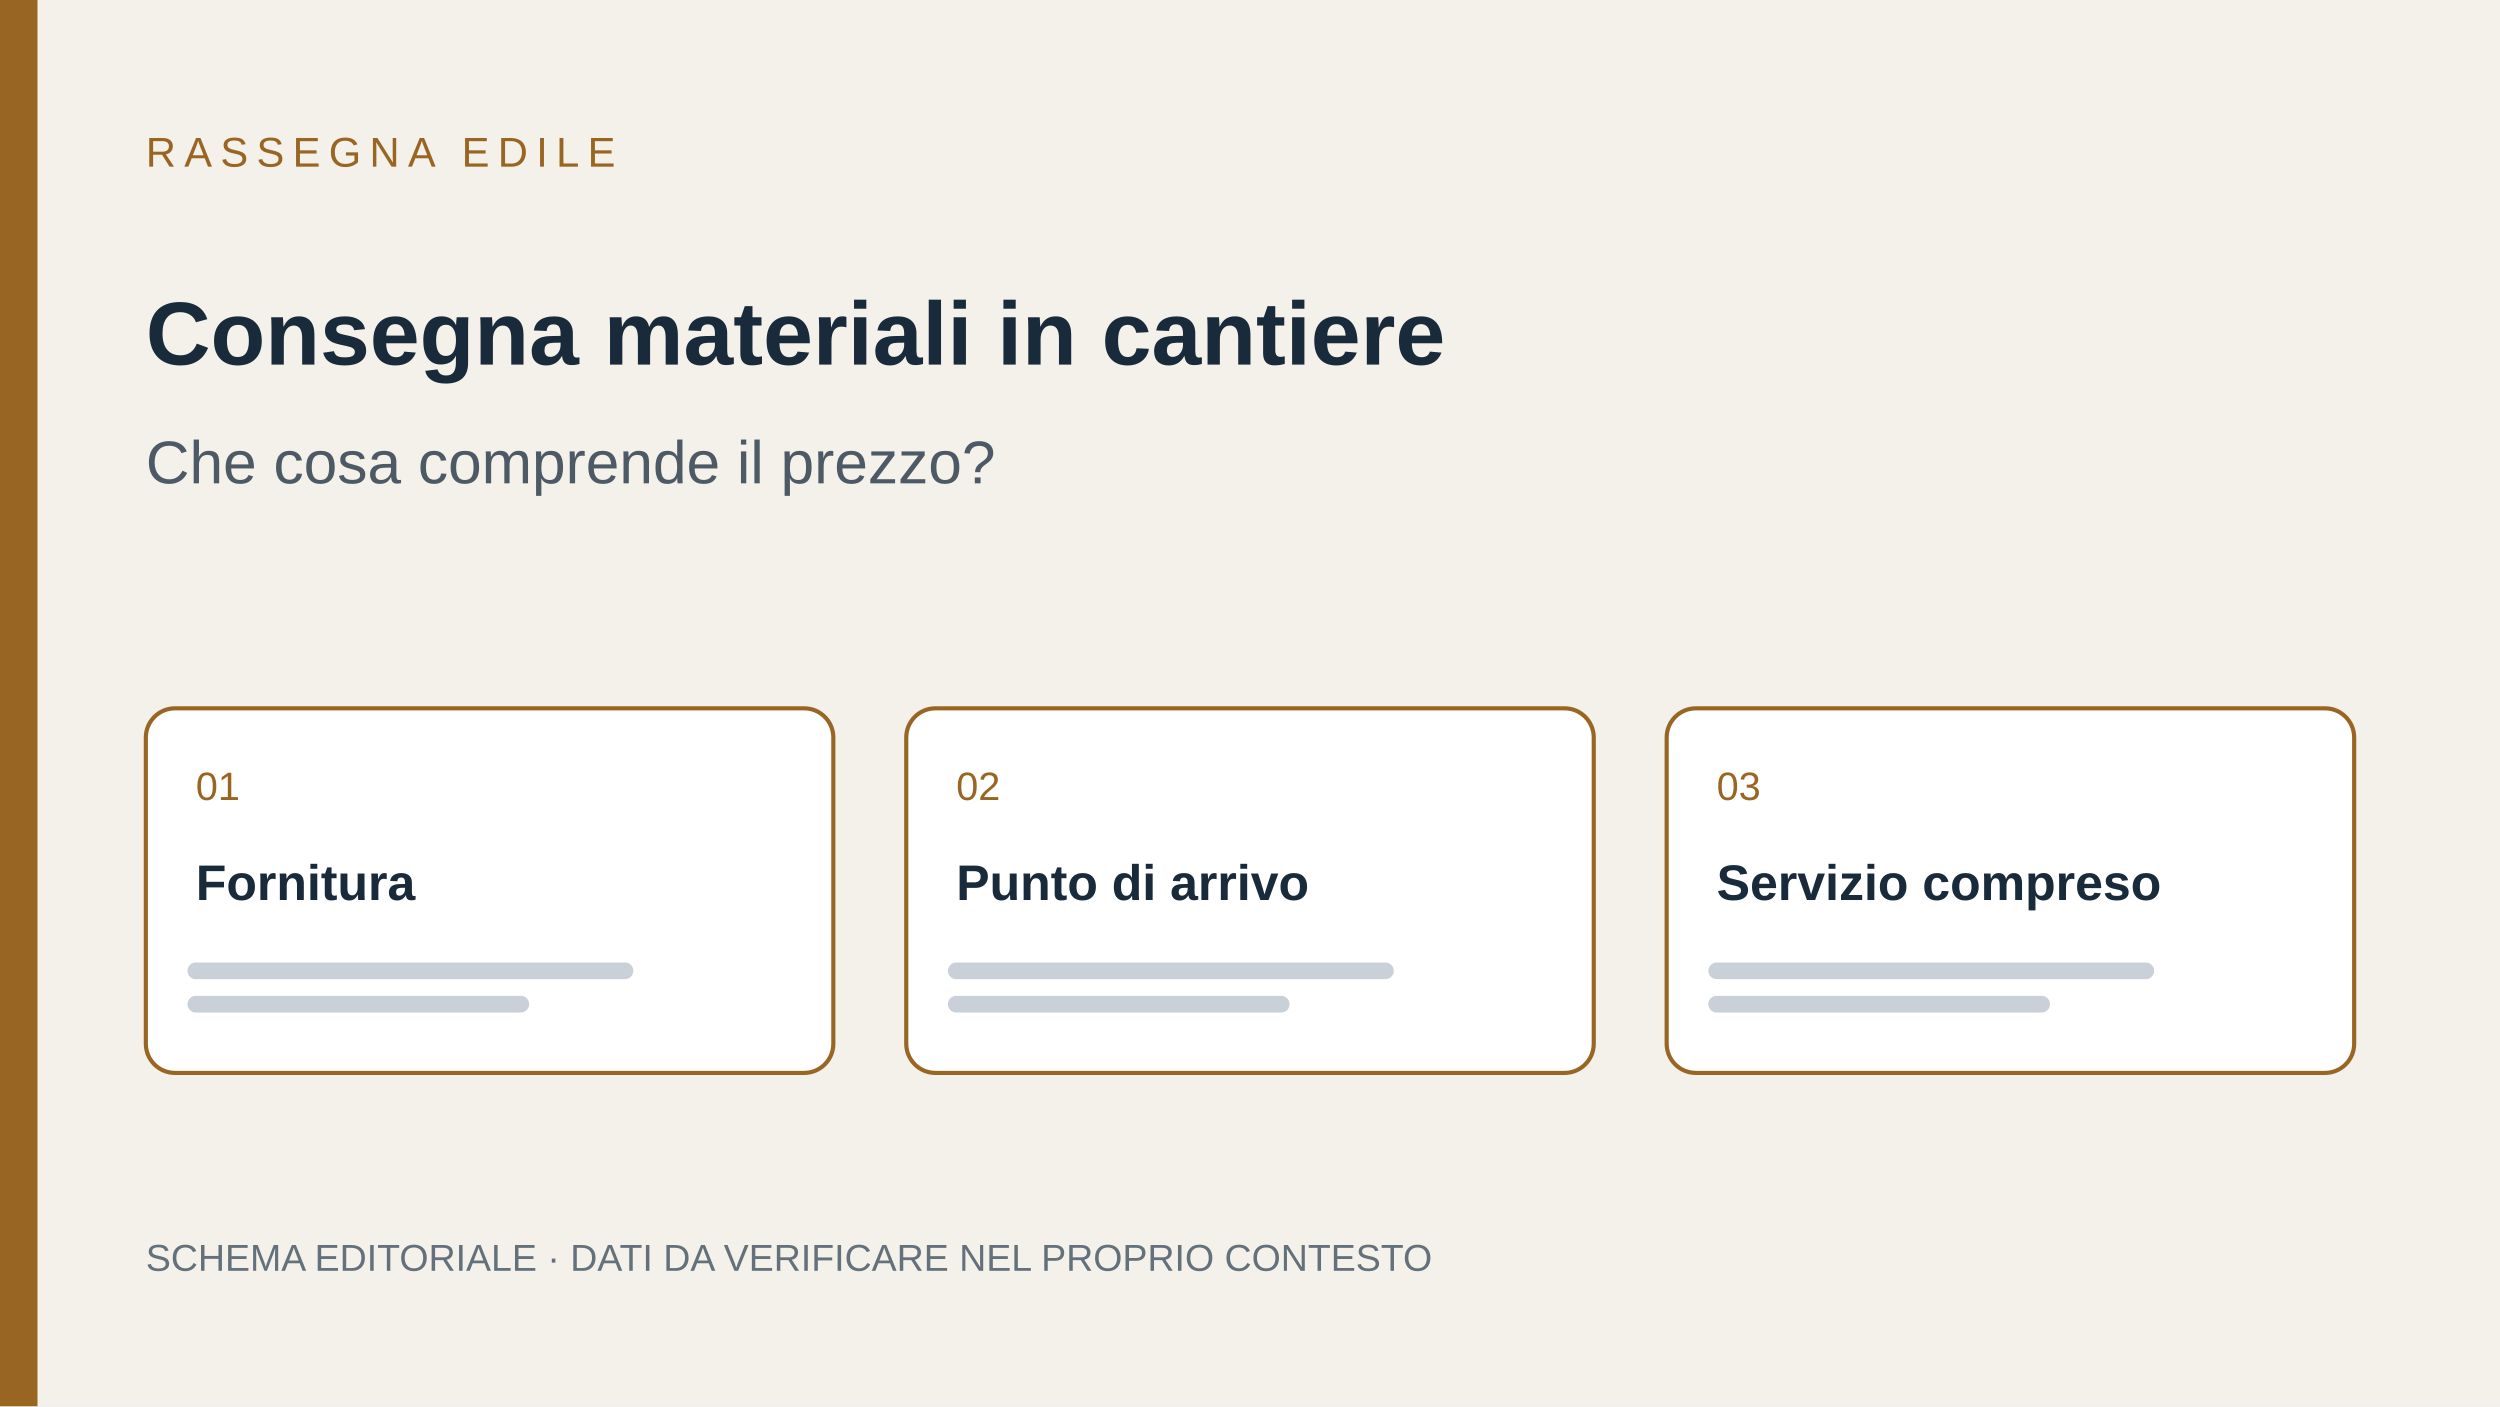
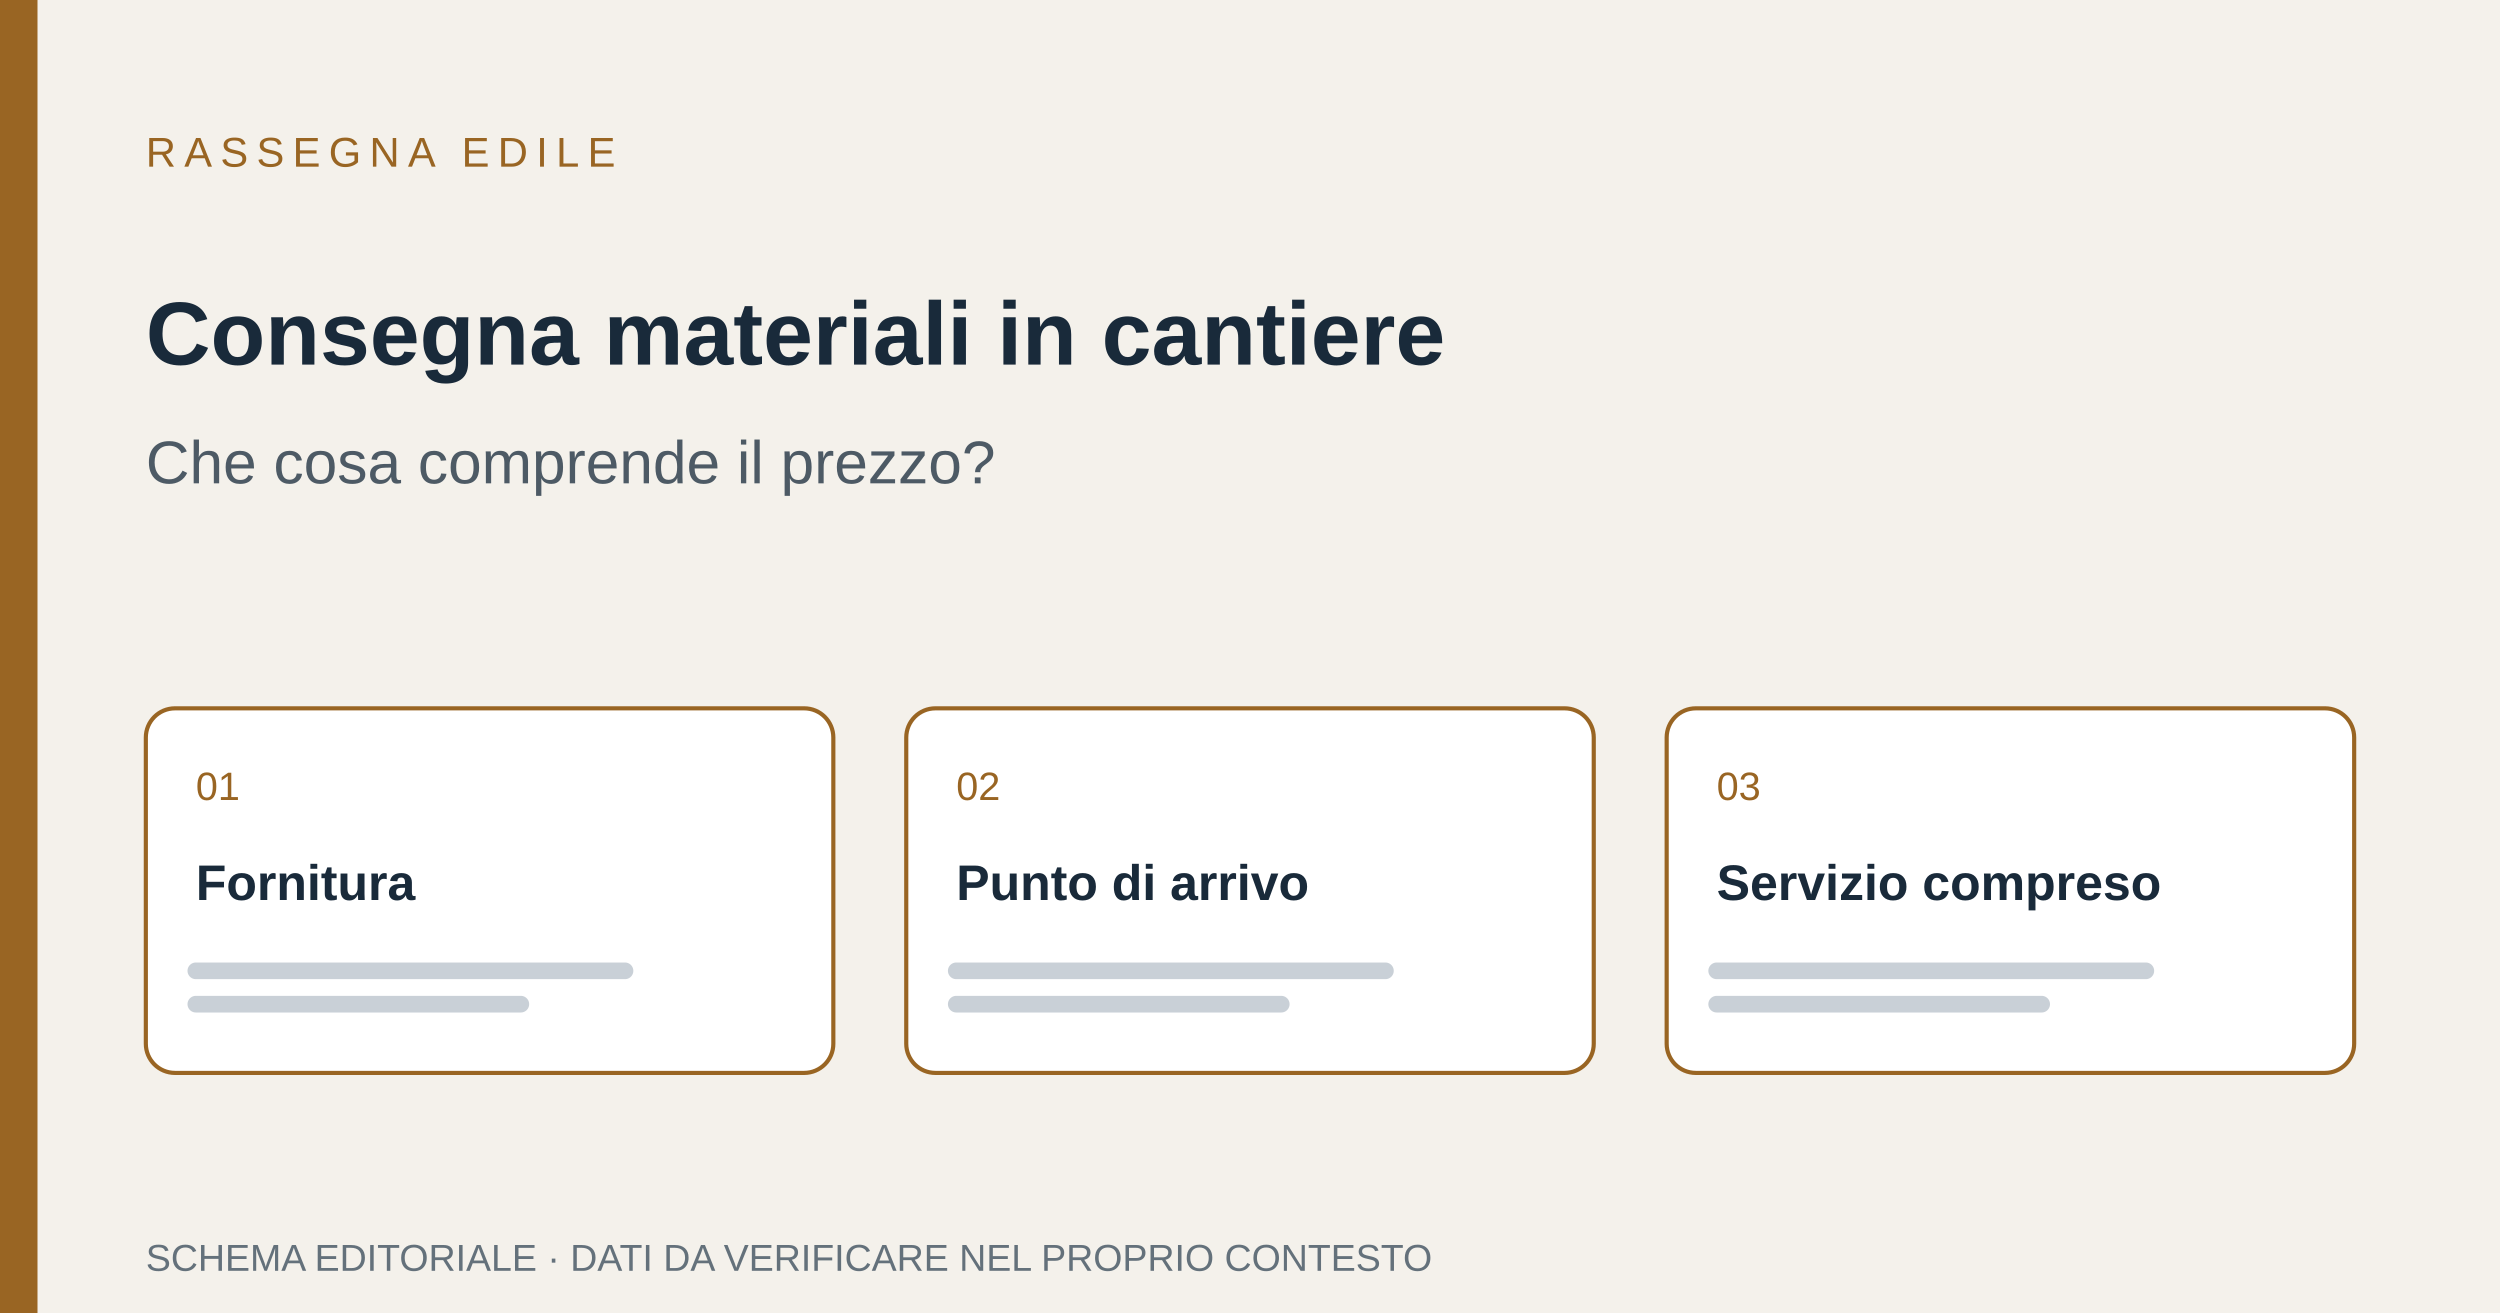
- <svg xmlns="http://www.w3.org/2000/svg" width="1200" height="675" viewBox="0 0 1200 675">
+ <svg xmlns="http://www.w3.org/2000/svg" width="1200" height="630" viewBox="0 0 1200 630">
  <rect width="1200" height="675" fill="#f4f1eb" />
  <rect x="0" width="18" height="675" fill="#996523" />
  <g font-family="Arial, sans-serif">
    <text x="70" y="80" font-size="20" letter-spacing="4" fill="#996523">RASSEGNA EDILE</text>
    <text x="70" y="175" font-size="43" font-weight="700" fill="#192a3a">Consegna materiali in cantiere</text>
    <text x="70" y="232" font-size="29" fill="#4d5a65">Che cosa comprende il prezzo?</text>
    <g transform="translate(70,340)">
      <rect width="330" height="175" rx="14" fill="#ffffff" stroke="#996523" stroke-width="2" />
      <text x="24" y="44" font-size="19" fill="#996523">01</text>
      <text x="24" y="92" font-size="24" font-weight="600" fill="#192a3a">Fornitura</text>
      <path d="M24 126H230M24 142H180" stroke="#c9d0d7" stroke-width="8" stroke-linecap="round" />
    </g>
    <g transform="translate(435,340)">
      <rect width="330" height="175" rx="14" fill="#ffffff" stroke="#996523" stroke-width="2" />
      <text x="24" y="44" font-size="19" fill="#996523">02</text>
      <text x="24" y="92" font-size="24" font-weight="600" fill="#192a3a">Punto di arrivo</text>
      <path d="M24 126H230M24 142H180" stroke="#c9d0d7" stroke-width="8" stroke-linecap="round" />
    </g>
    <g transform="translate(800,340)">
      <rect width="330" height="175" rx="14" fill="#ffffff" stroke="#996523" stroke-width="2" />
      <text x="24" y="44" font-size="19" fill="#996523">03</text>
      <text x="24" y="92" font-size="24" font-weight="600" fill="#192a3a">Servizio compreso</text>
      <path d="M24 126H230M24 142H180" stroke="#c9d0d7" stroke-width="8" stroke-linecap="round" />
    </g>
    <text x="70" y="610" font-size="18" fill="#64717b">SCHEMA EDITORIALE · DATI DA VERIFICARE NEL PROPRIO CONTESTO</text>
  </g>
</svg>
